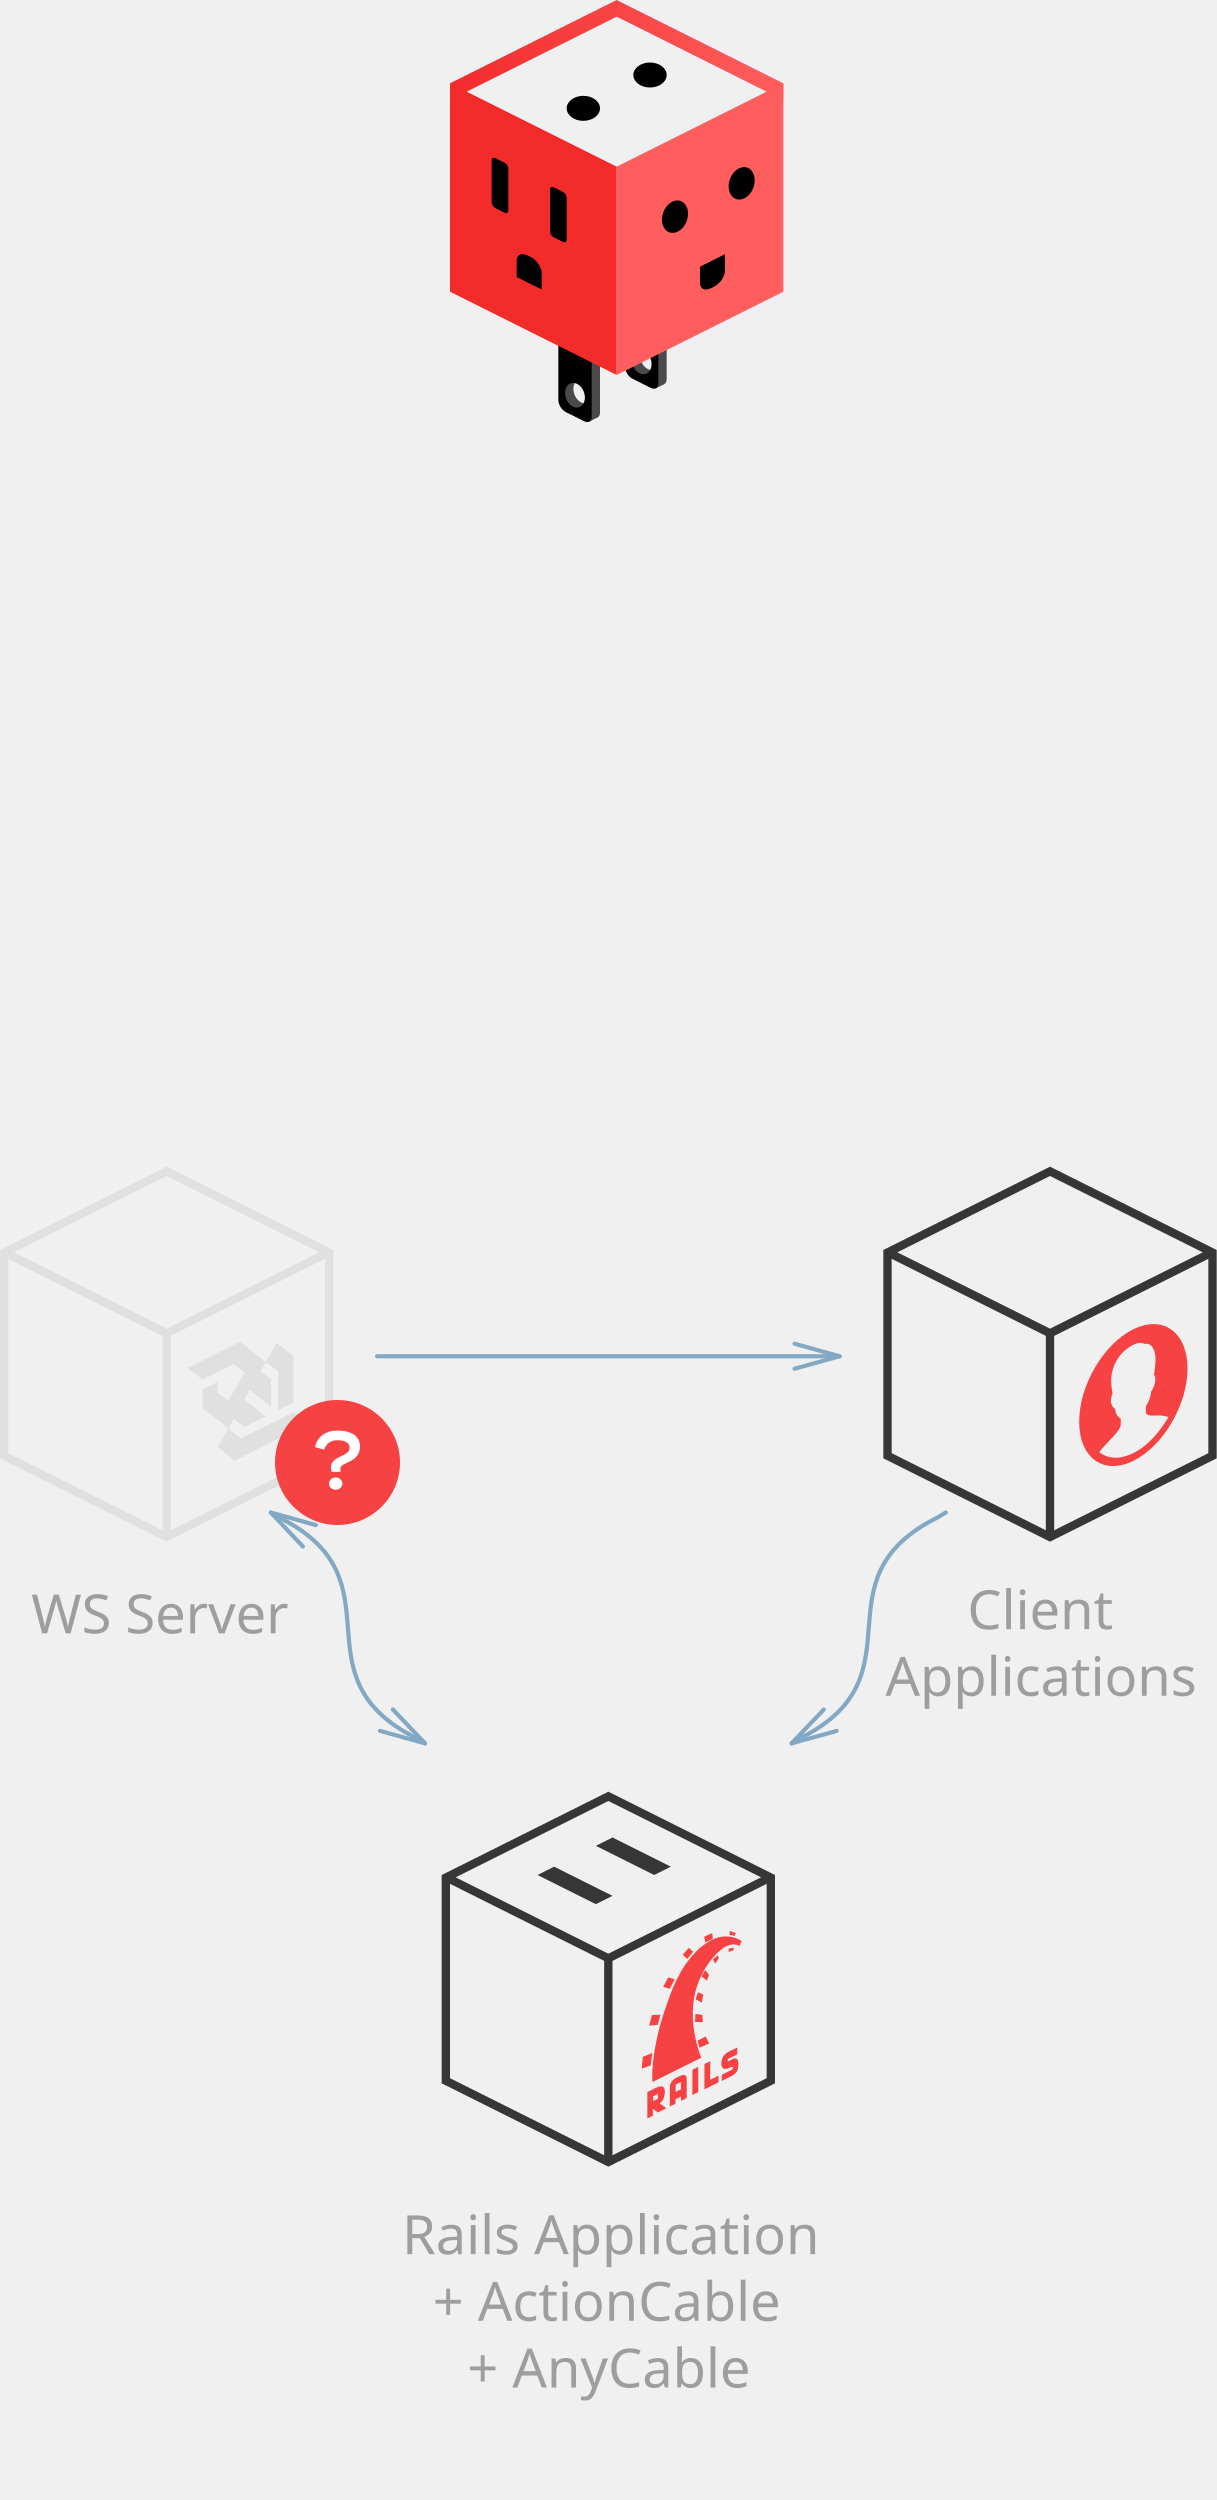
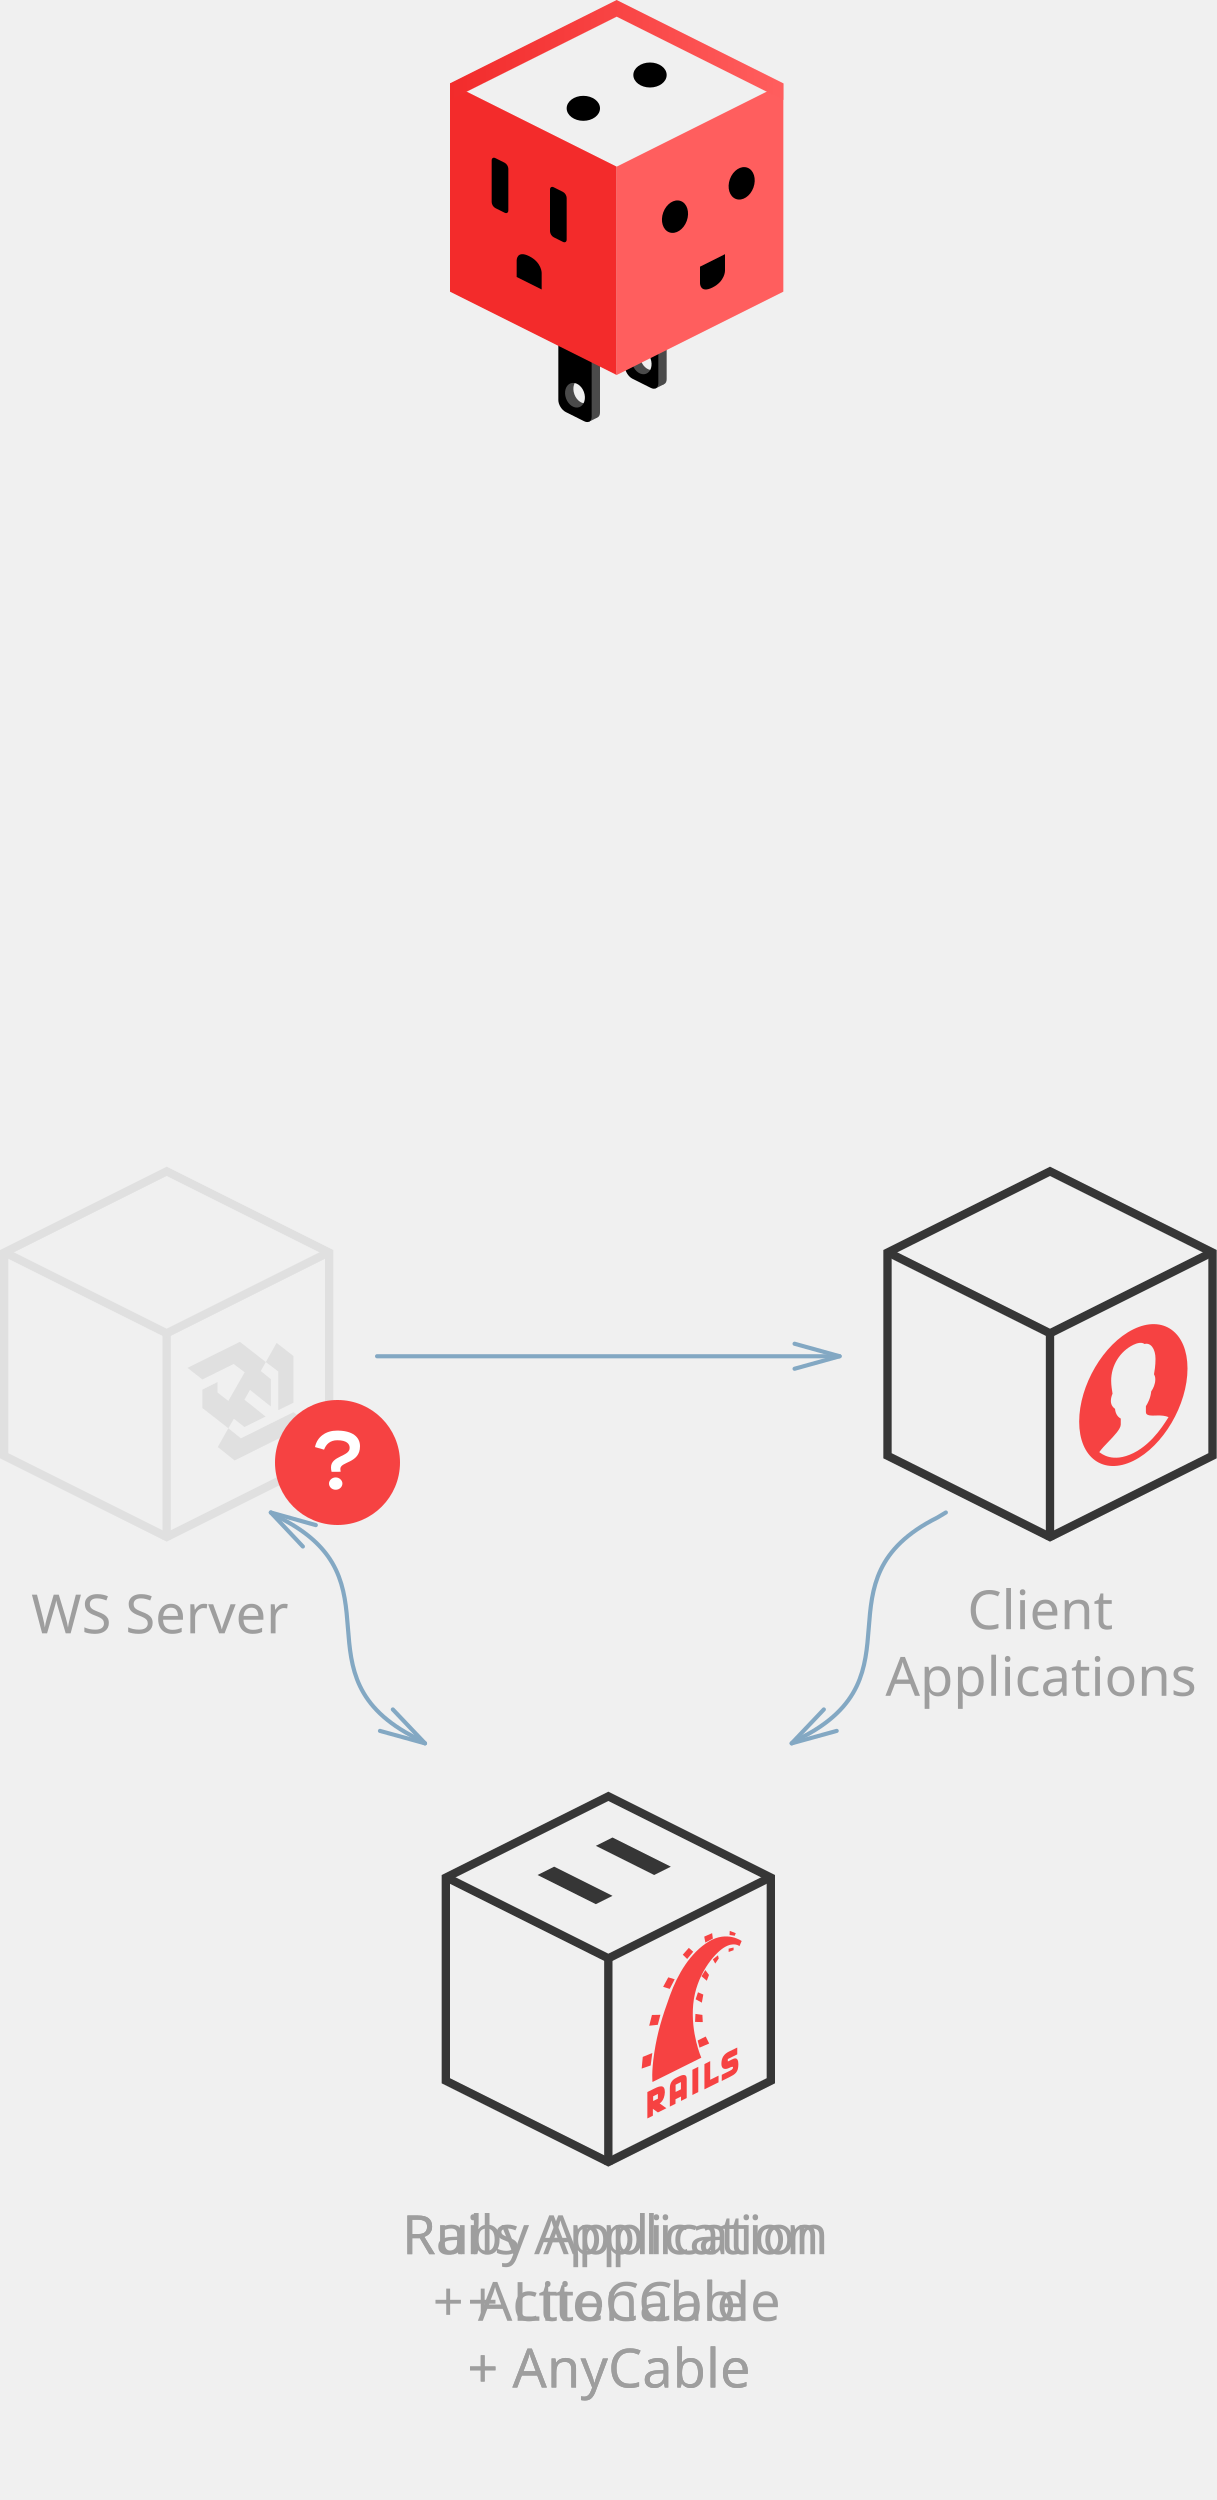
<svg xmlns="http://www.w3.org/2000/svg" xmlns:xlink="http://www.w3.org/1999/xlink" width="292px" height="600px" viewBox="0 0 292 600" version="1.1">
  <defs>
    <linearGradient x1="0%" y1="10.229%" x2="100%" y2="10.229%" id="linearGradient-logo">
      <stop stop-color="#F22B2B" offset="0%" />
      <stop stop-color="#FF5E5E" offset="100%" />
    </linearGradient>
    <polygon id="path-1" points="0 20 40 0 80 20 80 70 40 90 0 70" />
    <mask id="mask-2" maskContentUnits="userSpaceOnUse" maskUnits="objectBoundingBox" x="0" y="0" width="80" height="90" fill="white">
      <use xlink:href="#path-1" />
    </mask>
    <polygon id="path-3" points="0 20 40 0 80 20 80 70 40 90 0 70" />
    <mask id="mask-4" maskContentUnits="userSpaceOnUse" maskUnits="objectBoundingBox" x="0" y="0" width="80" height="90" fill="white">
      <use xlink:href="#path-3" />
    </mask>
    <polygon id="path-5" points="0 20 40 0 80 20 80 70 40 90 0 70" />
    <mask id="mask-6" maskContentUnits="userSpaceOnUse" maskUnits="objectBoundingBox" x="0" y="0" width="80" height="90" fill="white">
      <use xlink:href="#path-5" />
    </mask>
  </defs>
  <g class="i-chart" transform="translate(0, 280)" stroke="none" stroke-width="1" fill="none" fill-rule="evenodd">
    <g id="Illustration2">
      <g id="Illustration">
-         <text id="Rails-Application-+" font-family="Stem-Regular, Stem" font-size="13" font-weight="normal" line-spacing="16" fill="#9E9E9E">
+         <text class="i-rails-text" id="Rails-Application-+" font-family="Stem-Regular, Stem" font-size="13" font-weight="normal" line-spacing="16" fill="#9E9E9E">
          <tspan x="96.5" y="261">Rails Application</tspan>
          <tspan x="103.858" y="277">+ ActionCable</tspan>
+           <tspan class="i-anycable-text" x="112.145" y="293">+ AnyCable</tspan>
+         </text>
+         <text class="i-ruby-text" id="Ruby-Application-+" font-family="Stem-Regular, Stem" font-size="13" font-weight="normal" line-spacing="16" fill="#9E9E9E">
+           <tspan x="96.5" y="261">Ruby Application</tspan>
+           <tspan x="112.145" y="277">+ LiteCable</tspan>
          <tspan class="i-anycable-text" x="112.145" y="293">+ AnyCable</tspan>
        </text>
        <g id="Rails" transform="translate(106, 150)">
          <polygon stroke-width="4" stroke="#363636" mask="url(#mask-4)" id="Rails-path-1" points="0 20 40 0 80 20 80 70 40 90 0 70" />
          <path d="M40,88.5 L40,40.5" id="Line" stroke="#363636" stroke-width="2" stroke-linecap="square" />
          <polyline id="Line" stroke="#363636" stroke-width="2" points="1 20.5 40 40 79 20.5" />
          <polygon id="Rectangle-8" fill="#363636" points="23 20 27 18 41 25 37 27" />
          <polygon id="Rectangle-8-2" fill="#363636" points="37 13 41 11 55 18 51 20" />
-           <path d="M49.363,72.09 L49.363,78.43 L50.69,77.769 L50.69,76.118 L51.897,76.989 L53.933,75.976 L52.318,74.812 C52.318,74.812 53.48,74.211 53.567,72.12 C53.567,70.241 52.404,70.577 51.061,71.245 L49.363,72.09 Z M50.753,73.118 L51.897,72.549 L51.897,73.678 L50.753,74.247 L50.753,73.118 Z M56.495,68.567 C55.769,68.923 54.761,69.507 54.761,71.175 L54.761,75.581 L56.123,74.903 L56.123,73.825 L57.443,73.168 L57.443,74.221 L58.812,73.539 L58.812,68.92 C58.812,67.471 57.49,68.072 56.783,68.424 C56.694,68.468 56.599,68.516 56.495,68.567 Z M56.144,70.333 L57.422,69.697 L57.422,71.434 L56.144,72.069 L56.144,70.333 Z M60.176,66.739 L61.585,66.038 L61.585,72.102 L60.176,72.804 L60.176,66.739 Z M63.061,65.384 L63.061,71.449 L66.451,69.761 L66.451,68.151 L64.448,69.148 L64.448,64.667 L63.061,65.384 Z M70.943,61.408 L70.943,63.045 L68.675,64.173 L68.675,64.764 L69.644,64.282 C70.15,64.03 71.207,63.477 71.207,65.409 C71.207,67.341 70.481,67.81 69.005,68.544 L67.222,69.431 L67.222,67.955 L69.27,66.936 C69.886,66.63 69.92,66.368 69.92,66.155 C69.92,65.942 69.605,65.999 68.964,66.318 C68.323,66.637 67.134,66.845 67.134,65.343 C67.134,63.84 67.75,62.969 68.983,62.356 C70.216,61.742 70.943,61.408 70.943,61.408 Z M50.598,69.681 L62.312,63.852 C62.312,63.852 59.714,57.953 60.374,51.024 C61.035,44.094 65.306,38.963 67.728,37.436 C70.15,35.908 71.471,37.075 71.471,37.075 L72,35.846 C72,35.846 68.521,33.284 64.117,35.959 C59.713,38.633 56.675,43.687 54.782,48.923 C52.888,54.159 51.787,57.712 51.038,62.592 C50.29,67.473 50.598,69.681 50.598,69.681 Z M48.264,63.651 L50.554,62.726 L50.158,65.714 L48,66.465 L48.264,63.651 Z M51.875,55.951 L52.492,53.551 L50.466,53.593 L49.806,56.175 L51.875,55.951 Z M54.738,47.335 L55.927,45.026 L54.385,44.559 L53.152,46.836 L54.738,47.335 Z M57.864,39.124 L58.921,40.155 L60.374,38.412 L59.317,37.489 L57.864,39.124 Z M63.017,34.789 L63.281,36.214 L65.086,35.262 L64.91,33.955 L63.017,34.789 Z M69.138,33.407 L69.094,34.395 L70.327,34.586 L70.591,33.972 L69.138,33.407 Z M68.873,37.671 L68.873,38.476 L70.062,38.045 L70.062,37.401 L68.873,37.671 Z M65.086,40.253 L65.659,41.256 L66.495,40.035 L66.319,39.263 L65.086,40.253 Z M63.28,42.815 L64.161,43.987 L63.633,45.377 L62.356,44.295 L63.28,42.815 Z M61.519,48.146 L60.947,49.826 L62.444,50.638 L62.796,48.691 L61.519,48.146 Z M60.903,53.336 L60.815,55.259 L62.664,55.304 L62.576,53.577 L60.903,53.336 Z M61.431,59.728 L61.872,61.441 L64.205,60.441 L63.369,58.764 L61.431,59.728 Z" id="Combined-Shape" fill="#F64242" />
+           <path class="i-rails" d="M49.363,72.09 L49.363,78.43 L50.69,77.769 L50.69,76.118 L51.897,76.989 L53.933,75.976 L52.318,74.812 C52.318,74.812 53.48,74.211 53.567,72.12 C53.567,70.241 52.404,70.577 51.061,71.245 L49.363,72.09 Z M50.753,73.118 L51.897,72.549 L51.897,73.678 L50.753,74.247 L50.753,73.118 Z M56.495,68.567 C55.769,68.923 54.761,69.507 54.761,71.175 L54.761,75.581 L56.123,74.903 L56.123,73.825 L57.443,73.168 L57.443,74.221 L58.812,73.539 L58.812,68.92 C58.812,67.471 57.49,68.072 56.783,68.424 C56.694,68.468 56.599,68.516 56.495,68.567 Z M56.144,70.333 L57.422,69.697 L57.422,71.434 L56.144,72.069 L56.144,70.333 Z M60.176,66.739 L61.585,66.038 L61.585,72.102 L60.176,72.804 L60.176,66.739 Z M63.061,65.384 L63.061,71.449 L66.451,69.761 L66.451,68.151 L64.448,69.148 L64.448,64.667 L63.061,65.384 Z M70.943,61.408 L70.943,63.045 L68.675,64.173 L68.675,64.764 L69.644,64.282 C70.15,64.03 71.207,63.477 71.207,65.409 C71.207,67.341 70.481,67.81 69.005,68.544 L67.222,69.431 L67.222,67.955 L69.27,66.936 C69.886,66.63 69.92,66.368 69.92,66.155 C69.92,65.942 69.605,65.999 68.964,66.318 C68.323,66.637 67.134,66.845 67.134,65.343 C67.134,63.84 67.75,62.969 68.983,62.356 C70.216,61.742 70.943,61.408 70.943,61.408 Z M50.598,69.681 L62.312,63.852 C62.312,63.852 59.714,57.953 60.374,51.024 C61.035,44.094 65.306,38.963 67.728,37.436 C70.15,35.908 71.471,37.075 71.471,37.075 L72,35.846 C72,35.846 68.521,33.284 64.117,35.959 C59.713,38.633 56.675,43.687 54.782,48.923 C52.888,54.159 51.787,57.712 51.038,62.592 C50.29,67.473 50.598,69.681 50.598,69.681 Z M48.264,63.651 L50.554,62.726 L50.158,65.714 L48,66.465 L48.264,63.651 Z M51.875,55.951 L52.492,53.551 L50.466,53.593 L49.806,56.175 L51.875,55.951 Z M54.738,47.335 L55.927,45.026 L54.385,44.559 L53.152,46.836 L54.738,47.335 Z M57.864,39.124 L58.921,40.155 L60.374,38.412 L59.317,37.489 L57.864,39.124 Z M63.017,34.789 L63.281,36.214 L65.086,35.262 L64.91,33.955 L63.017,34.789 Z M69.138,33.407 L69.094,34.395 L70.327,34.586 L70.591,33.972 L69.138,33.407 Z M68.873,37.671 L68.873,38.476 L70.062,38.045 L70.062,37.401 L68.873,37.671 Z M65.086,40.253 L65.659,41.256 L66.495,40.035 L66.319,39.263 L65.086,40.253 Z M63.28,42.815 L64.161,43.987 L63.633,45.377 L62.356,44.295 L63.28,42.815 Z M61.519,48.146 L60.947,49.826 L62.444,50.638 L62.796,48.691 L61.519,48.146 Z M60.903,53.336 L60.815,55.259 L62.664,55.304 L62.576,53.577 L60.903,53.336 Z M61.431,59.728 L61.872,61.441 L64.205,60.441 L63.369,58.764 L61.431,59.728 Z" id="Combined-Shape" fill="#F64242" />
        </g>
        <path d="M227,83 C225,84.2 225,84.2 225,84.2 C195,99.2 222,122.2 192,137.2 L190,138.4" id="Line" stroke="#83A8C3" stroke-linecap="round" stroke-linejoin="round" />
        <path id="Line-decoration-1" d="M197.718,130.271 L190,138.4 L200.804,135.416" stroke="#83A8C3" stroke-linecap="round" stroke-linejoin="round" />
        <path d="M201.5,45.5 L90.5,45.5" class="i-arrow" id="Arrow2-Line" stroke="#83A8C3" stroke-linecap="round" stroke-linejoin="round" transform="translate(146, 45.5) scale(-1, 1) translate(-146, -45.5) " />
        <path id="Arrow2-Line-decoration-1" class="i-arrow" d="M190.7,42.5 L201.5,45.5 L190.7,48.5" stroke="#83A8C3" stroke-linecap="round" stroke-linejoin="round" />
        <text id="Client-Applications" font-family="Stem-Regular, Stem" font-size="13" font-weight="normal" line-spacing="16" fill="#9E9E9E">
          <tspan x="232.169" y="111">Client</tspan>
          <tspan x="212.5" y="127">Applications</tspan>
        </text>
        <g id="Client" transform="translate(212, 0)">
          <polygon stroke-width="4" stroke="#363636" mask="url(#mask-4)" id="Client-path-1" points="0 20 40 0 80 20 80 70 40 90 0 70" />
          <path d="M40,88.5 L40,40.5" id="Line" stroke="#363636" stroke-width="2" stroke-linecap="square" />
          <polyline id="Line" stroke="#363636" stroke-width="2" points="1 20.5 40 40 79 20.5" />
          <path d="M60,70.603 C52.832,74.122 47,69.903 47,61.199 C47,52.495 52.832,42.55 60,39.031 C67.168,35.512 73,39.73 73,48.434 C73,57.138 67.168,67.083 60,70.603 Z M51.826,68.511 C52.388,67.705 53.176,66.888 54.04,65.994 C55.351,64.636 56.983,62.946 56.983,61.893 L56.983,60.459 C56.518,60.214 55.731,59.584 55.607,58.116 C55.231,57.87 54.607,57.299 54.607,56.211 C54.607,55.551 54.822,54.913 55.011,54.482 C54.895,53.831 54.679,52.456 54.679,51.368 C54.679,47.726 56.768,44.348 60,42.761 C60.927,42.305 62.054,42.054 62.681,42.562 C64.146,42.156 65.321,43.686 65.321,46.144 C65.321,47.72 65.093,49.129 64.956,49.838 C65.108,50.077 65.273,50.463 65.273,51.003 C65.273,52.226 64.765,53.266 64.291,53.921 C64.156,55.494 63.449,56.813 63.017,57.485 L63.017,58.93 C63.017,59.826 64.355,59.771 65.649,59.719 C66.617,59.679 67.749,59.776 68.447,60.114 C67.986,60.729 64.989,66.295 60,68.744 C55.011,71.194 52.388,68.889 51.826,68.511 Z" id="Combined-Shape" fill="#F64242" />
        </g>
        <text id="WS-Server" font-family="Stem-Regular, Stem" font-size="13" font-weight="normal" line-spacing="14" fill="#9E9E9E">
          <tspan x="7.5" y="112">WS Server</tspan>
        </text>
        <g id="WS">
          <polygon class="i-ws-box" stroke-width="4" stroke="#E0E0E0" mask="url(#mask-4)" id="WS-path-1" points="0 20 40 0 80 20 80 70 40 90 0 70" />
          <path d="M40,88.5 L40,40.5" class="i-ws-box" id="Line" stroke="#E0E0E0" stroke-width="2" stroke-linecap="square" />
          <polyline class="i-ws-box" id="Line-2" stroke="#E0E0E0" stroke-width="2" points="1 20.5 40 40 79 20.5" />
          <path d="M66.793,49.165 L66.793,58.445 L70.425,56.641 L70.425,45.446 L66.39,42.295 L63.795,46.899 L66.793,49.165 Z M52.264,67.285 L56.3,70.509 L74,61.714 L70.425,58.924 L57.799,65.198 L54.801,62.784 L52.264,67.285 Z M62.584,49.047 L63.795,46.899 L57.569,42.039 L45,48.284 L48.575,51.074 L56.07,47.35 L58.722,49.346 L54.801,56.229 L52.207,54.204 L52.207,51.7 L48.575,53.505 L48.575,57.924 L54.801,62.784 L56.127,60.505 L58.664,62.485 L63.738,59.964 L58.664,55.93 L59.99,53.577 L65.006,57.566 L65.006,51.011 L62.584,49.047 Z" class="i-ws-logo" fill="#E0E0E0" />
        </g>
        <g class="i-question">
          <circle id="Oval-4" fill="#F64242" cx="81" cy="71" r="15" />
          <path d="M83.92,67.5 C83.92,69.6 79.44,69.36 79.44,72.16 C79.44,72.46 79.48,72.9 79.58,73.24 L81.76,73.22 C81.74,72.94 81.68,72.84 81.68,72.54 C81.68,70.7 86.4,71.26 86.4,67.1 C86.4,64.9 84.64,63.34 80.92,63.34 C78.16,63.34 76.1,64.84 75.6,67.3 L77.78,67.92 C78.26,66.6 79.24,65.66 80.96,65.66 C83.22,65.66 83.92,66.54 83.92,67.5 Z M78.96,76.04 C78.96,76.82 79.6,77.54 80.58,77.54 C81.5,77.54 82.18,76.82 82.18,76.04 C82.18,75.34 81.5,74.58 80.58,74.58 C79.6,74.58 78.96,75.34 78.96,76.04 Z" id="?" fill="#FFFFFF" />
        </g>
      </g>
      <path class="i-arrow" d="M65,83 C66.873,84.134 67,84.2 67,84.2 C97,99.2 70,122.2 100,137.2 L102,138.4" id="Arrow3-Line" stroke="#83A8C3" stroke-linecap="round" stroke-linejoin="round" />
      <path class="i-arrow" id="Arrow3-Line-decoration-1" d="M72.686,91.159 L65,83 L75.793,86.025" stroke="#83A8C3" stroke-linecap="round" stroke-linejoin="round" />
      <path class="i-arrow" id="Arrow3-Line-decoration-2" d="M91.196,135.416 L102,138.4 L94.282,130.271" stroke="#83A8C3" stroke-linecap="round" stroke-linejoin="round" />
    </g>
  </g>
  <g class="i-logo" transform="translate(108, 0)" stroke="none" stroke-width="1" fill="none" fill-rule="evenodd">
    <g id="Normal">
      <g id="Group">
        <g class="i-leg" id="Leg" transform="translate(26, 69)">
          <path d="M2,1.991 C2,0.892 2.796,0.398 3.795,0.898 L8.205,3.102 C9.196,3.598 10,4.9 10,5.991 L10,30.009 C10,31.108 9.204,31.602 8.205,31.102 L3.795,28.898 C2.804,28.402 2,27.1 2,26.009 L2,1.991 Z M3.851,25.635 C4.425,27.214 5.851,28.145 7.036,27.714 C8.22,27.283 8.714,25.653 8.139,24.074 C7.565,22.495 6.139,21.565 4.954,21.996 C3.77,22.427 3.276,24.056 3.851,25.635 Z" id="Combined-Shape" fill="#4A4A4A" />
          <polygon id="Rectangle-5" fill="#4A4A4A" points="9.3 3.24 7.3 4.24 7.3 32.24 9.3 31.24" />
          <polygon id="Path-6" fill="#4A4A4A" points="3.164 21.334 2.936 25.738 5.779 29.318 2.103 29.209 0.55 25.065 0.931 21.443" />
          <path d="M0,2.991 C0,1.892 0.796,1.398 1.795,1.898 L6.205,4.102 C7.196,4.598 8,5.9 8,6.991 L8,31.009 C8,32.108 7.204,32.602 6.205,32.102 L1.795,29.898 C0.804,29.402 0,28.1 0,27.009 L0,2.991 Z M1.851,26.635 C2.425,28.214 3.851,29.145 5.036,28.714 C6.22,28.283 6.714,26.653 6.139,25.074 C5.565,23.495 4.139,22.565 2.954,22.996 C1.77,23.427 1.276,25.056 1.851,26.635 Z" id="Combined-Shape" fill="#000000" />
        </g>
        <g class="i-leg" id="Leg-2" transform="translate(42, 61)">
          <path d="M2,1.991 C2,0.892 2.796,0.398 3.795,0.898 L8.205,3.102 C9.196,3.598 10,4.9 10,5.991 L10,30.009 C10,31.108 9.204,31.602 8.205,31.102 L3.795,28.898 C2.804,28.402 2,27.1 2,26.009 L2,1.991 Z M3.851,25.635 C4.425,27.214 5.851,28.145 7.036,27.714 C8.22,27.283 8.714,25.653 8.139,24.074 C7.565,22.495 6.139,21.565 4.954,21.996 C3.77,22.427 3.276,24.056 3.851,25.635 Z" id="Combined-Shape" fill="#4A4A4A" />
          <polygon id="Rectangle-5" fill="#4A4A4A" points="9.3 3.24 7.3 4.24 7.3 32.24 9.3 31.24" />
          <polygon id="Path-6" fill="#4A4A4A" points="3.164 21.334 2.936 25.738 5.779 29.318 2.103 29.209 0.55 25.065 0.931 21.443" />
          <path d="M0,2.991 C0,1.892 0.796,1.398 1.795,1.898 L6.205,4.102 C7.196,4.598 8,5.9 8,6.991 L8,31.009 C8,32.108 7.204,32.602 6.205,32.102 L1.795,29.898 C0.804,29.402 0,28.1 0,27.009 L0,2.991 Z M1.851,26.635 C2.425,28.214 3.851,29.145 5.036,28.714 C6.22,28.283 6.714,26.653 6.139,25.074 C5.565,23.495 4.139,22.565 2.954,22.996 C1.77,23.427 1.276,25.056 1.851,26.635 Z" id="Combined-Shape" fill="#000000" />
        </g>
        <polygon id="Combined-Shape" fill="#F32B2B" points="0 20 40 39.998 40 90 0 70" />
        <polygon id="Combined-Shape" fill="#FF5E5E" transform="translate(60, 55) scale(-1, 1) translate(-60, -55) " points="40 20 80 39.998 80 90 40 70" />
        <path d="M58,65 C58,65 58,67.5 61,69 C64,70.5 64,68 64,68 L64,64 L58,61 L58,65 Z M51.181,45.026 C51.936,47.102 53.811,48.325 55.368,47.759 C56.925,47.192 57.575,45.05 56.819,42.974 C56.064,40.898 54.189,39.675 52.632,40.241 C51.075,40.808 50.425,42.95 51.181,45.026 Z M67.181,53.026 C67.936,55.102 69.811,56.325 71.368,55.759 C72.925,55.192 73.575,53.05 72.819,50.974 C72.064,48.898 70.189,47.675 68.632,48.241 C67.075,48.808 66.425,50.95 67.181,53.026 Z" id="Combined-Shape" fill="#000000" transform="translate(62, 54.79101) scale(-1, 1) translate(-62, -54.79101) " />
        <path d="M24,40.502 C24,39.949 24.398,39.301 24.888,39.056 L27.112,37.944 C27.603,37.699 28,37.956 28,38.502 L28,48.498 C28,49.051 27.602,49.699 27.112,49.944 L24.888,51.056 C24.397,51.301 24,51.044 24,50.498 L24,40.502 Z M10,47.502 C10,46.949 10.398,46.301 10.888,46.056 L13.112,44.944 C13.603,44.699 14,44.956 14,45.502 L14,55.498 C14,56.051 13.602,56.699 13.112,56.944 L10.888,58.056 C10.397,58.301 10,58.044 10,57.498 L10,47.502 Z M16,65.479 C16,65.479 16,62.979 19,61.479 C22,59.979 22,62.479 22,62.479 L22,66.479 L16,69.479 L16,65.479 Z" id="Combined-Shape" fill="#000000" transform="translate(19, 53.66502) scale(-1, 1) translate(-19, -53.66502) " />
        <polygon id="Rectangle-2" fill="url(#linearGradient-logo)" transform="translate(40, 12) scale(1, -1) translate(-40, -12) " points="0 0 40 19.999 80 0 80 4 39.998 24 0 4" />
        <path d="M32,29 C34.209,29 36,27.657 36,26 C36,24.343 34.209,23 32,23 C29.791,23 28,24.343 28,26 C28,27.657 29.791,29 32,29 Z M48,21 C50.209,21 52,19.657 52,18 C52,16.343 50.209,15 48,15 C45.791,15 44,16.343 44,18 C44,19.657 45.791,21 48,21 Z" id="Combined-Shape" fill="#000000" />
      </g>
    </g>
  </g>
</svg>
